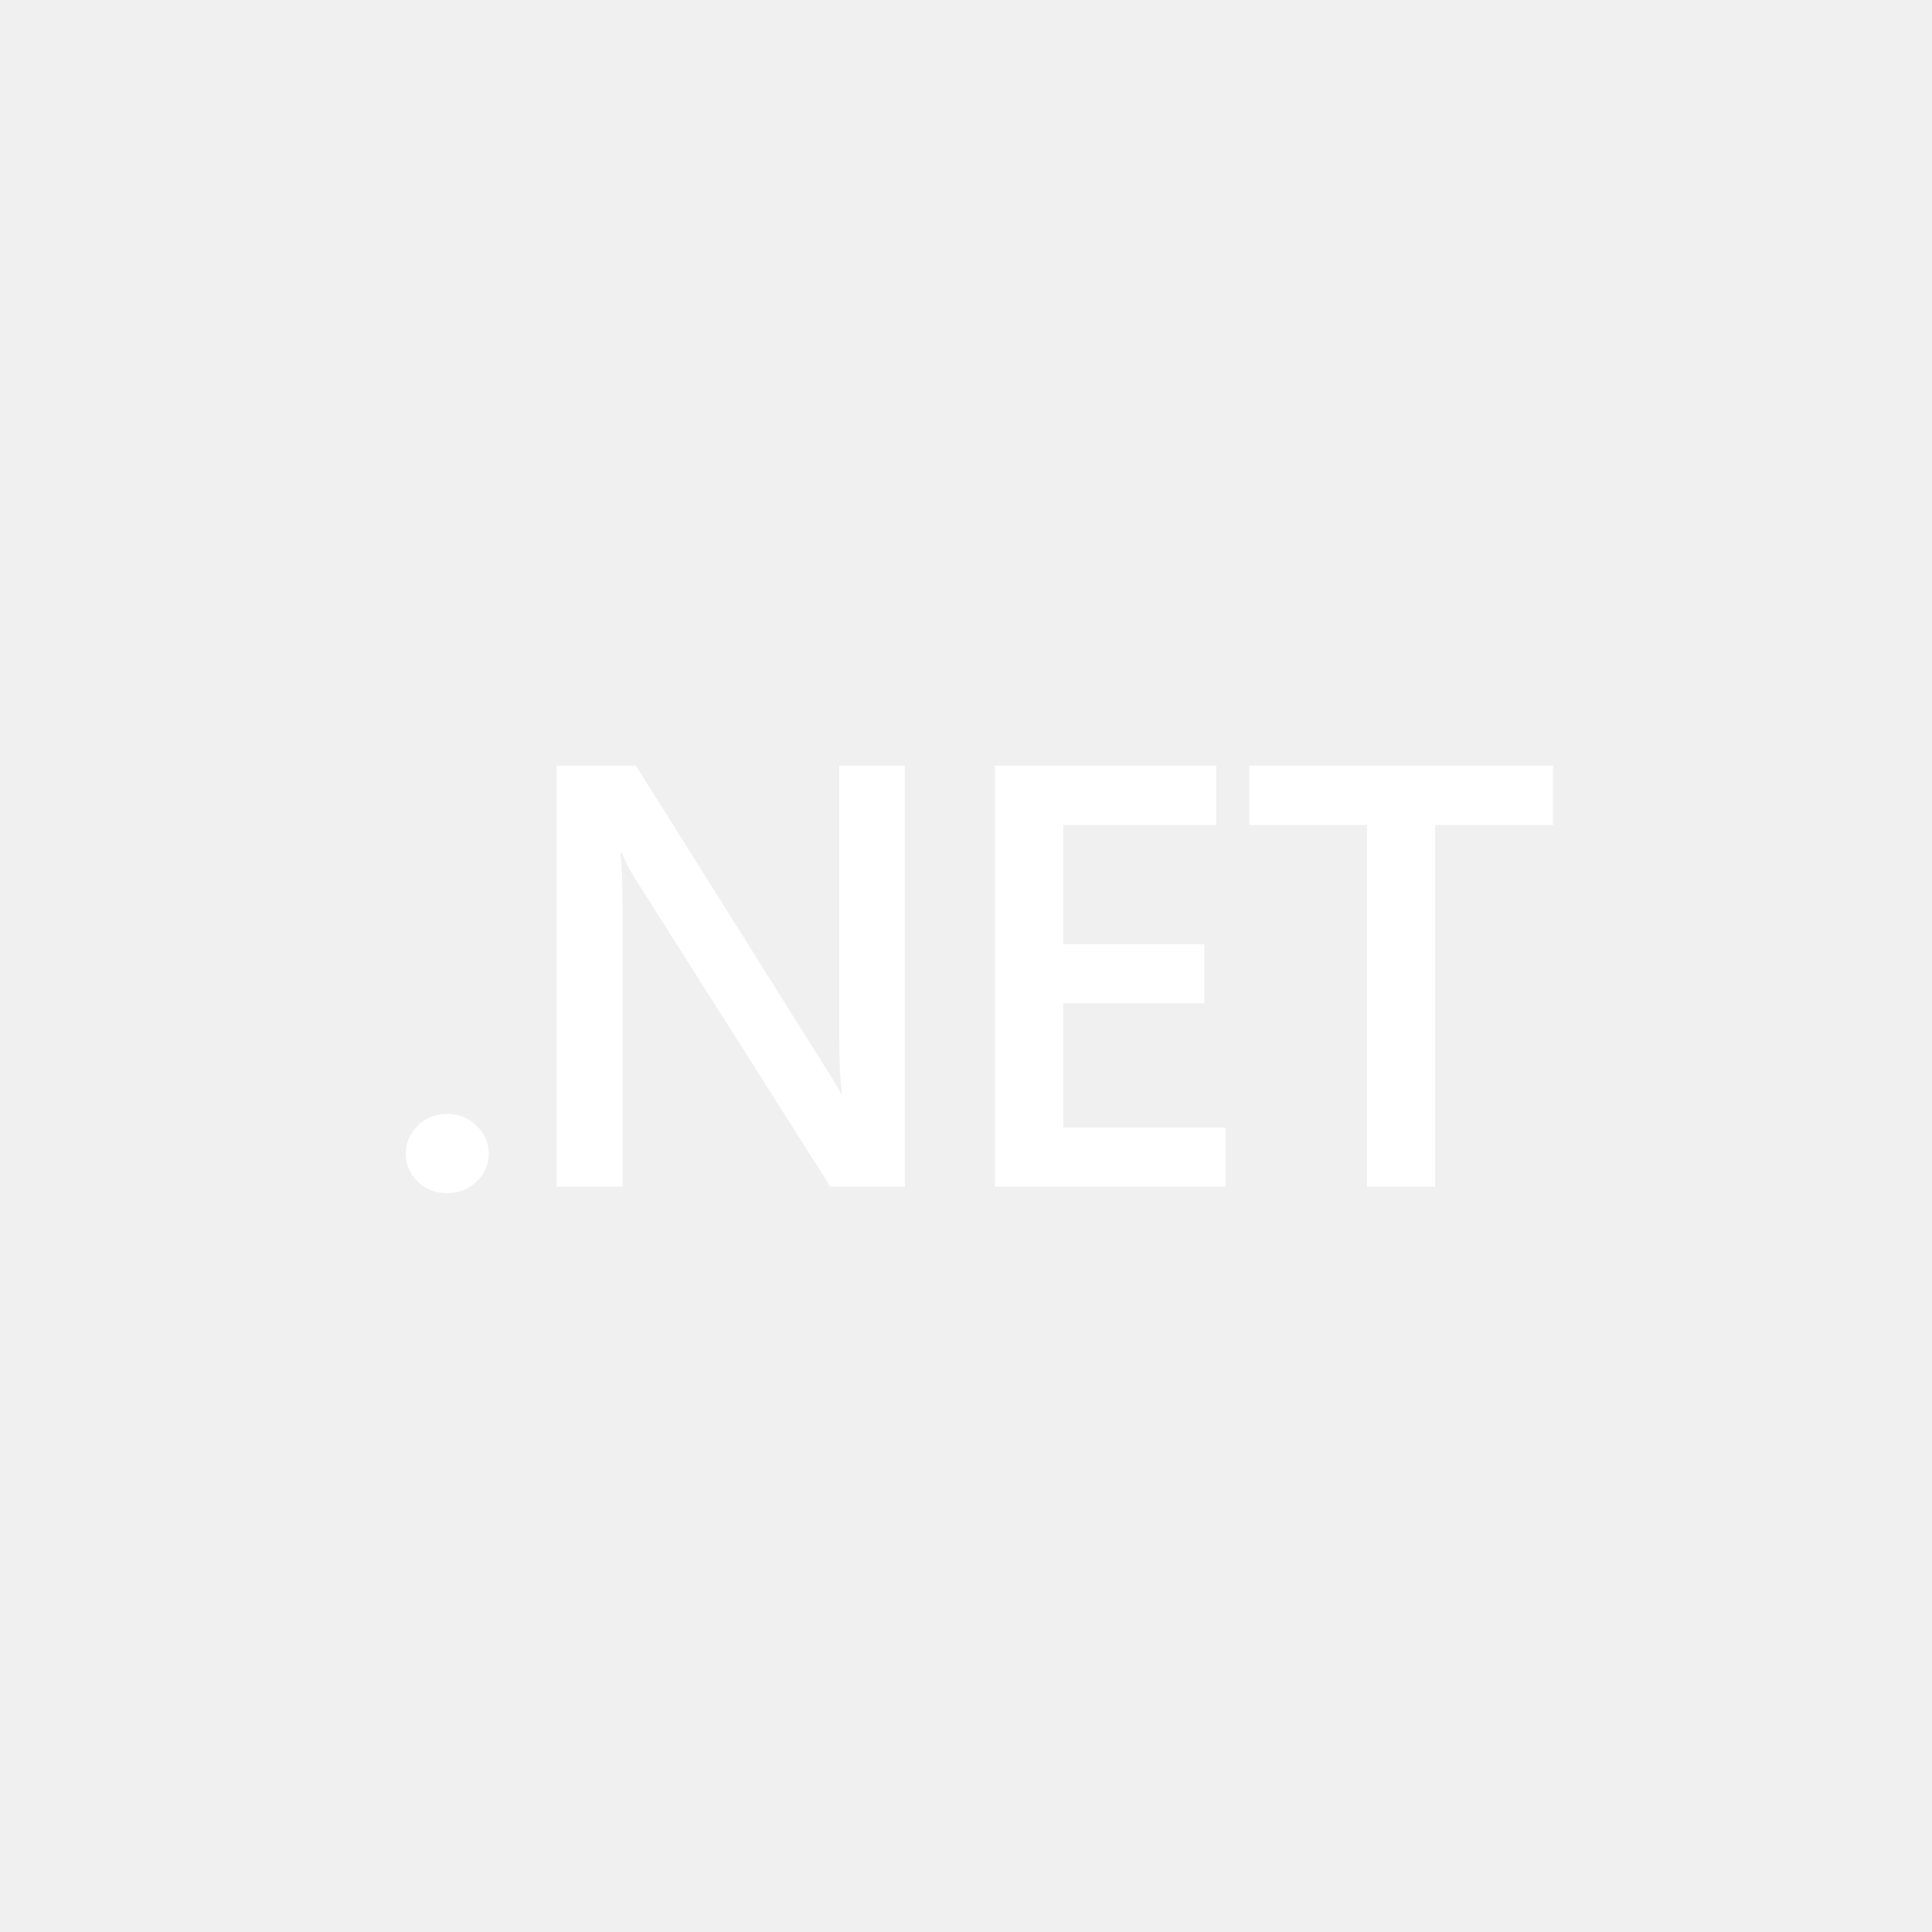
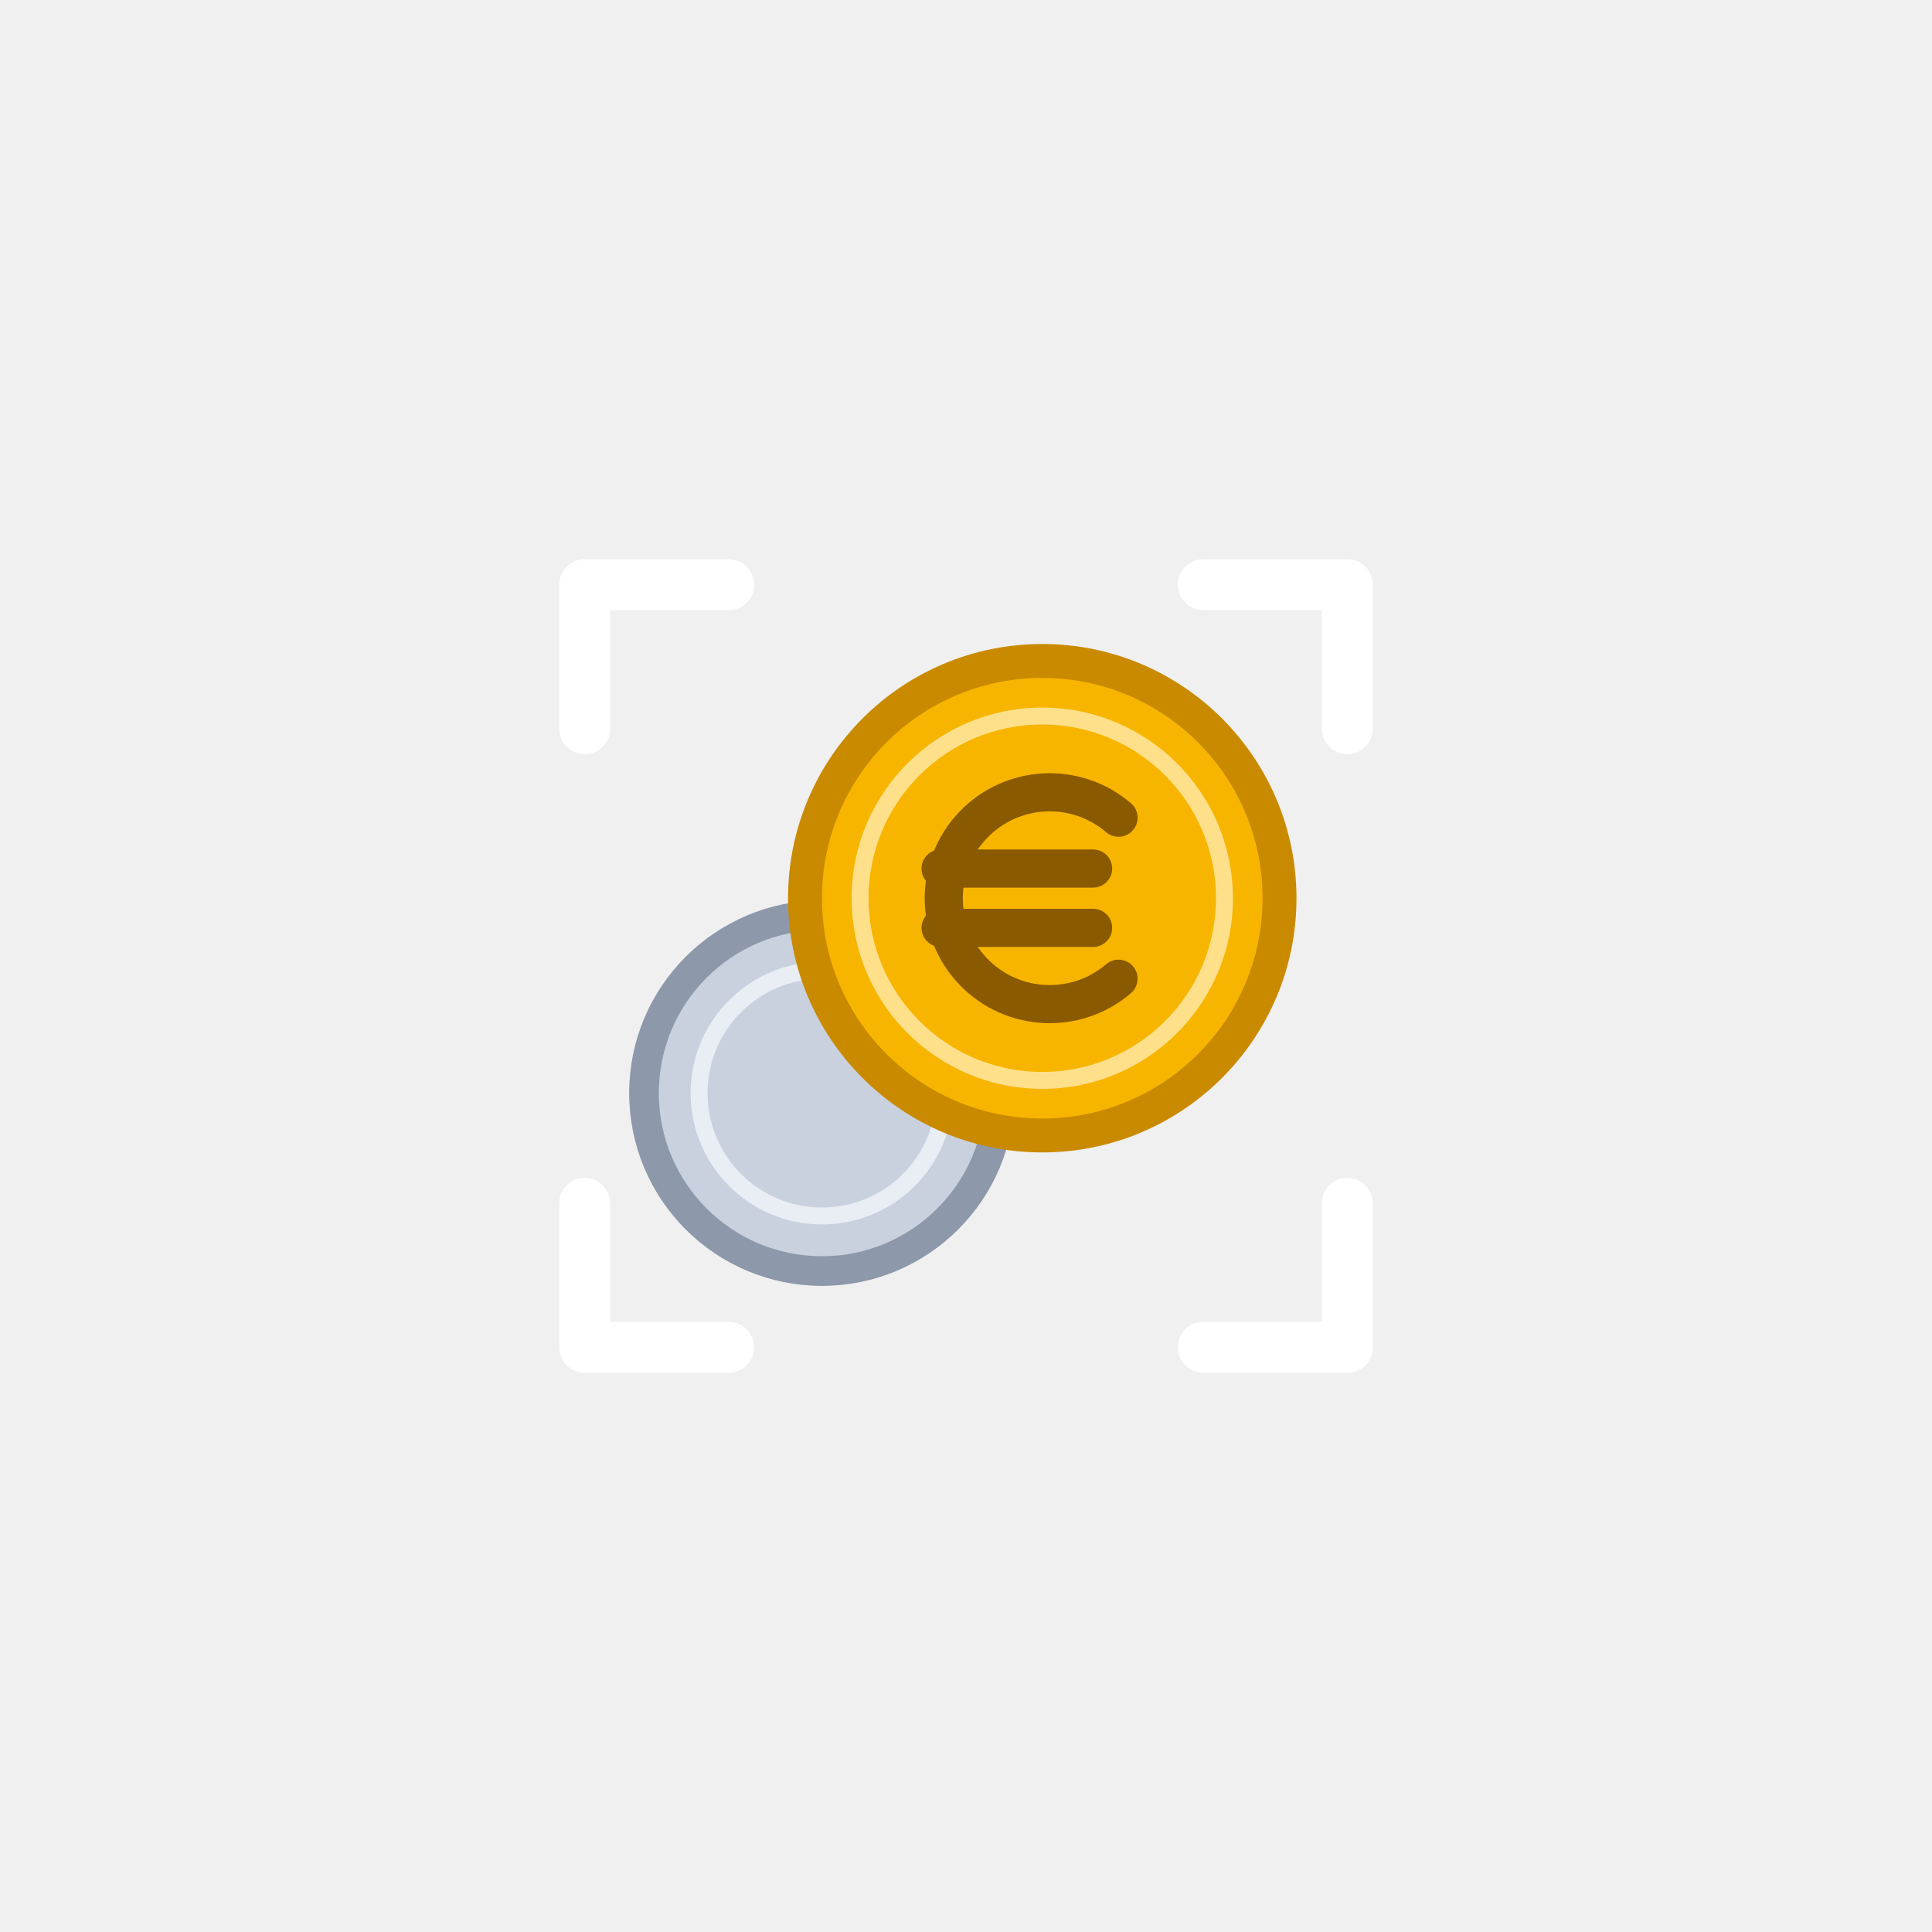
- <svg xmlns="http://www.w3.org/2000/svg" width="456" height="456" viewBox="0 0 456 456" version="1.1" xml:space="preserve" style="fill-rule:evenodd;clip-rule:evenodd;stroke-linejoin:round;stroke-miterlimit:2;">
-   <path d="m 105.5,281.609 c -2.703,0 -5.001,-0.9 -6.893,-2.702 -1.892,-1.848 -2.838,-4.042 -2.838,-6.582 0,-2.587 0.946,-4.804 2.838,-6.652 1.892,-1.848 4.19,-2.772 6.893,-2.772 2.748,0 5.068,0.924 6.96,2.772 1.937,1.848 2.906,4.064 2.906,6.652 0,2.54 -0.968,4.734 -2.906,6.582 -1.892,1.802 -4.212,2.702 -6.96,2.702 z" style="fill:#ffffff;fill-rule:nonzero;stroke-width:0.838" />
-   <path d="M 213.561,280.084 H 195.99 L 149.7,207.054 c -1.171,-1.848 -2.14,-3.765 -2.906,-5.751 h -0.406 c 0.361,2.125 0.541,6.675 0.541,13.65 v 65.132 h -15.543 v -99.36 h 18.719 l 44.737,71.298 c 1.892,2.957 3.109,4.989 3.649,6.098 h 0.27 c -0.45,-2.632 -0.676,-7.09 -0.676,-13.373 v -64.023 h 15.476 z" style="fill:#ffffff;fill-rule:nonzero;stroke-width:0.838" />
-   <path d="m 289.251,280.084 h -54.401 v -99.36 h 52.238 v 13.997 h -36.154 v 28.131 h 33.316 v 13.927 h -33.316 v 29.378 h 38.316 z" style="fill:#ffffff;fill-rule:nonzero;stroke-width:0.838" />
-   <path d="M 366.565,194.721 H 338.722 v 85.363 h -16.084 v -85.363 h -27.775 v -13.997 h 71.701 z" style="fill:#ffffff;fill-rule:nonzero;stroke-width:0.838" />
+ <svg xmlns="http://www.w3.org/2000/svg" width="456" height="456" viewBox="0 0 456 456" version="1.1">
+   <g fill="none" stroke="#ffffff" stroke-width="12" stroke-linecap="round" stroke-linejoin="round">
+     <path d="M 138 172 V 138 H 172" />
+     <path d="M 284 138 H 318 V 172" />
+     <path d="M 318 284 V 318 H 284" />
+     <path d="M 172 318 H 138 V 284" />
+   </g>
+   <circle cx="194" cy="258" r="42" fill="#C9D1DE" stroke="#8D98AB" stroke-width="7" />
+   <circle cx="194" cy="258" r="29" fill="none" stroke="#E9EDF4" stroke-width="4" />
+   <circle cx="246" cy="212" r="56" fill="#F7B500" stroke="#C98A00" stroke-width="8" />
+   <circle cx="246" cy="212" r="43" fill="none" stroke="#FFE08A" stroke-width="4" />
+   <g fill="none" stroke="#8A5A00" stroke-width="9" stroke-linecap="round">
+     <path d="M 264 193 A 25 25 0 1 0 264 231" />
+     <path d="M 222 205 H 258" />
+     <path d="M 222 219 H 258" />
+   </g>
</svg>
